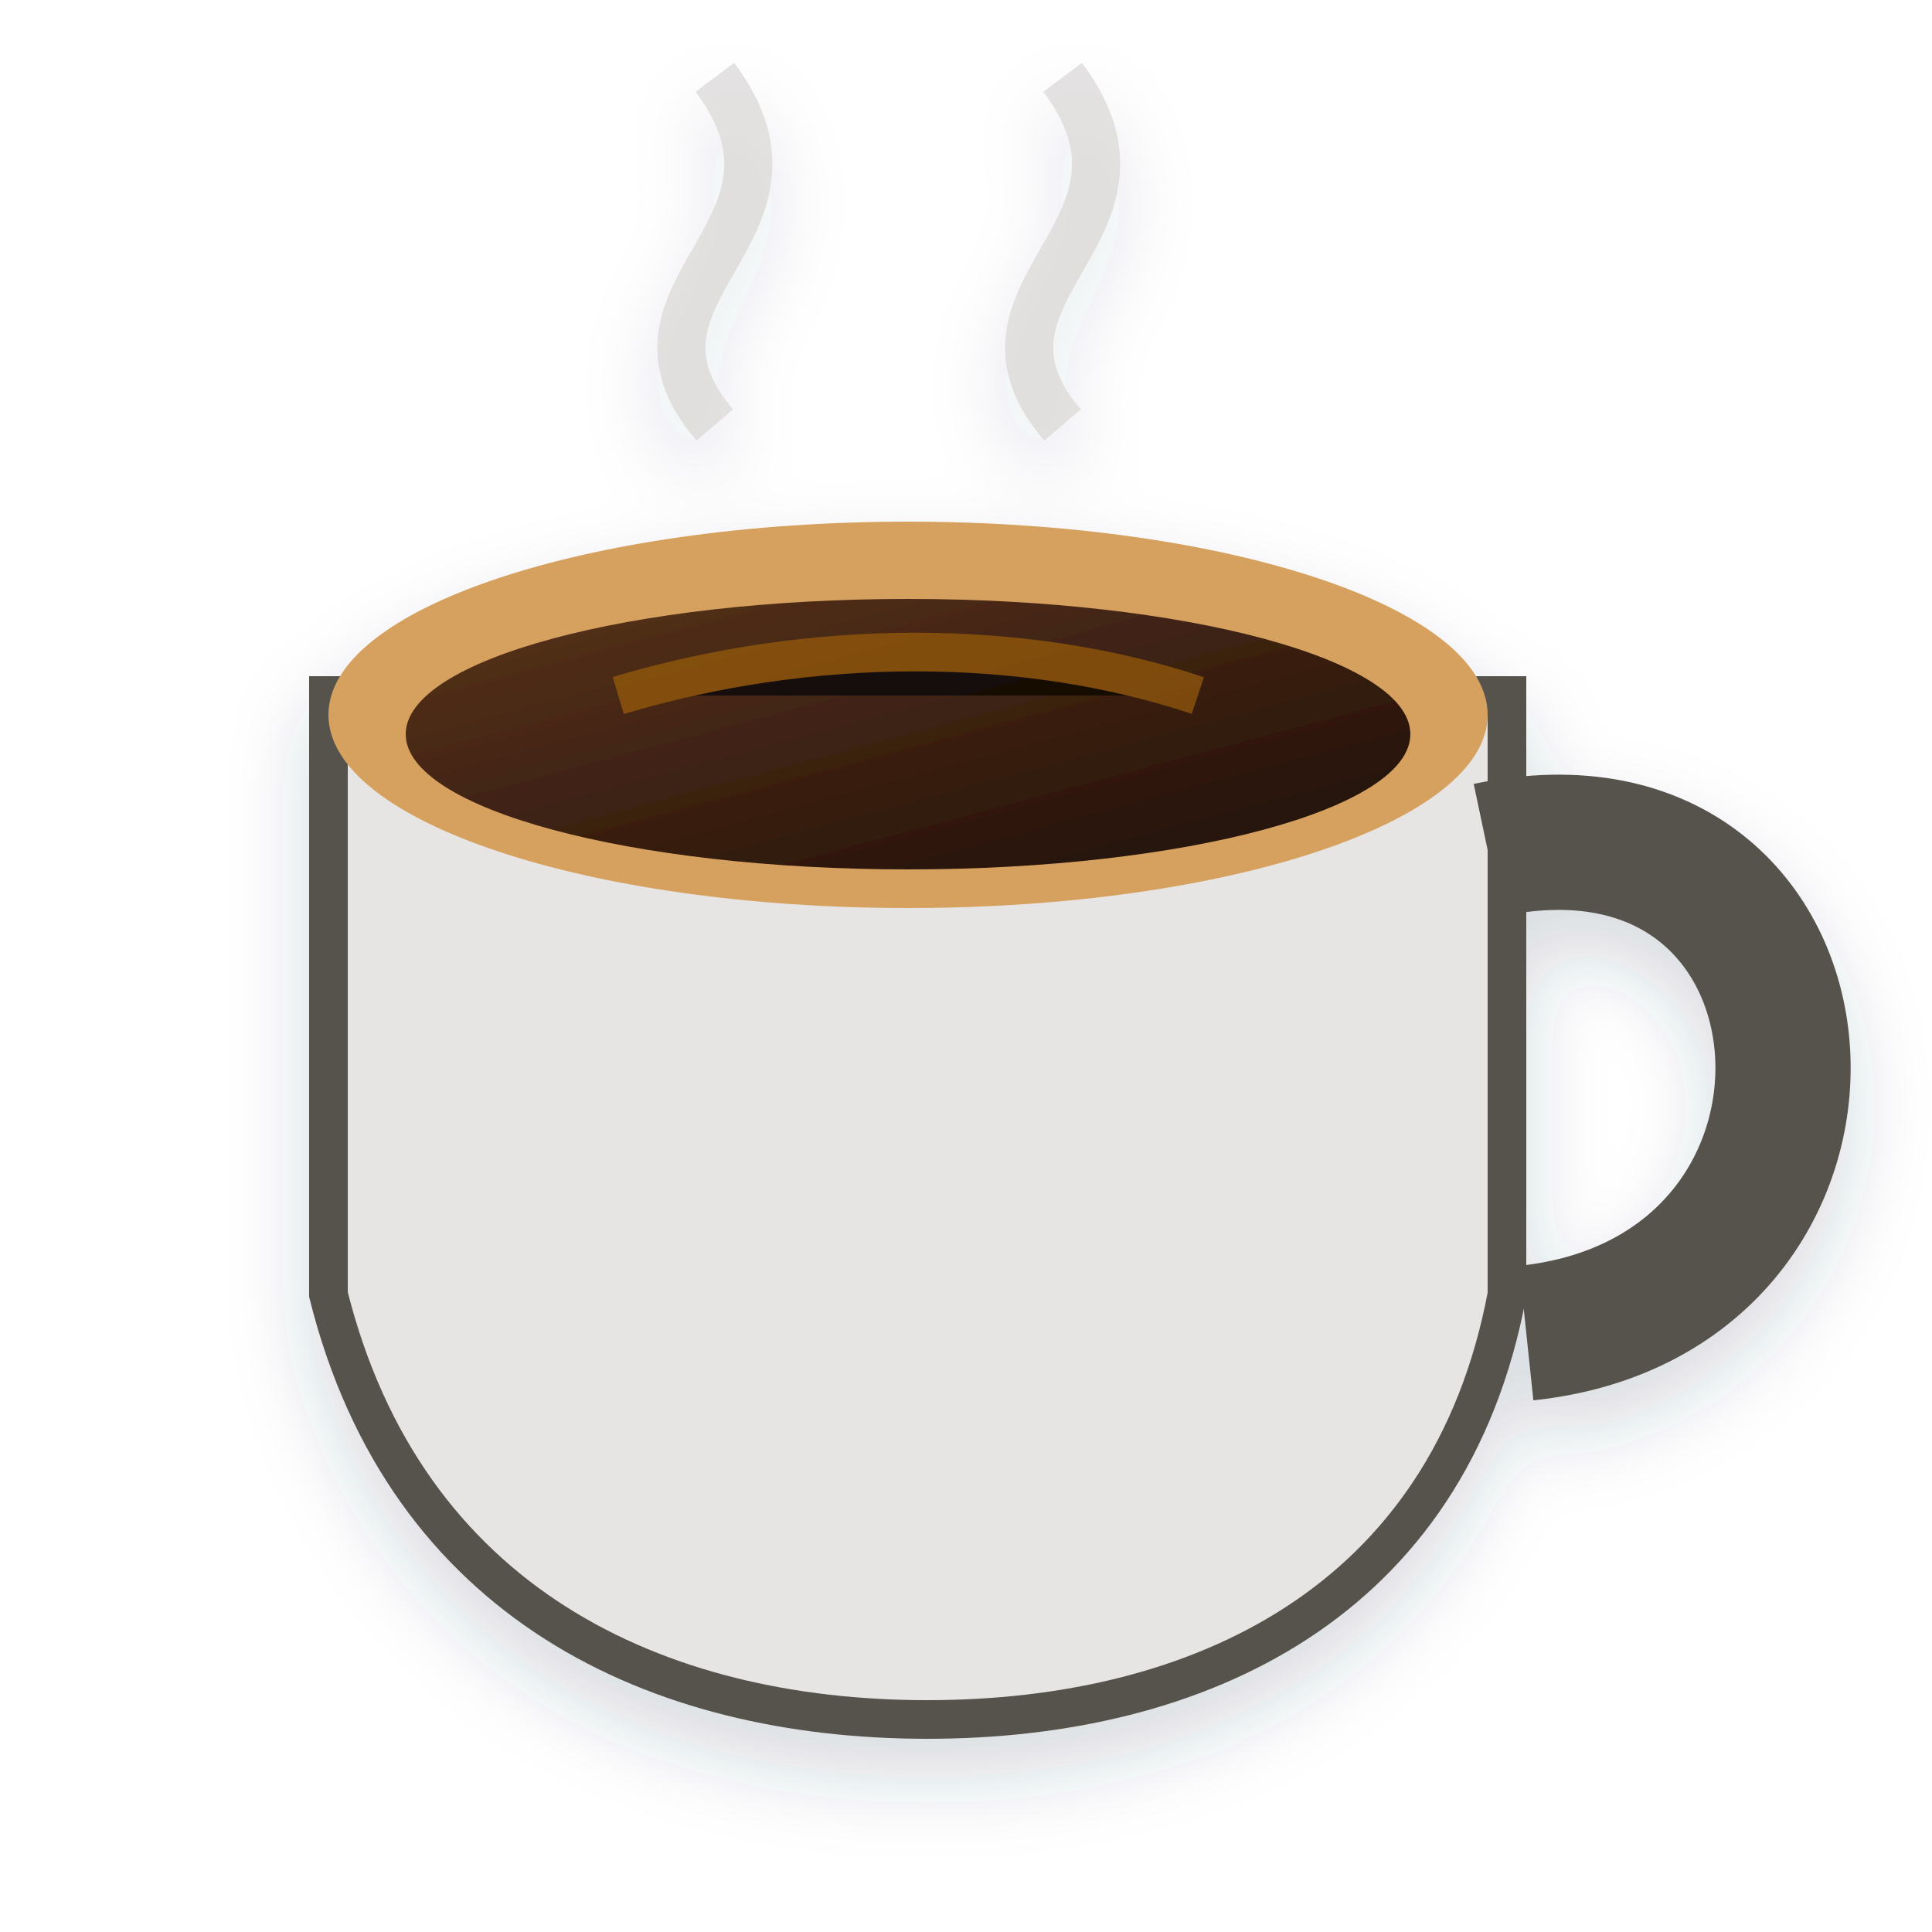
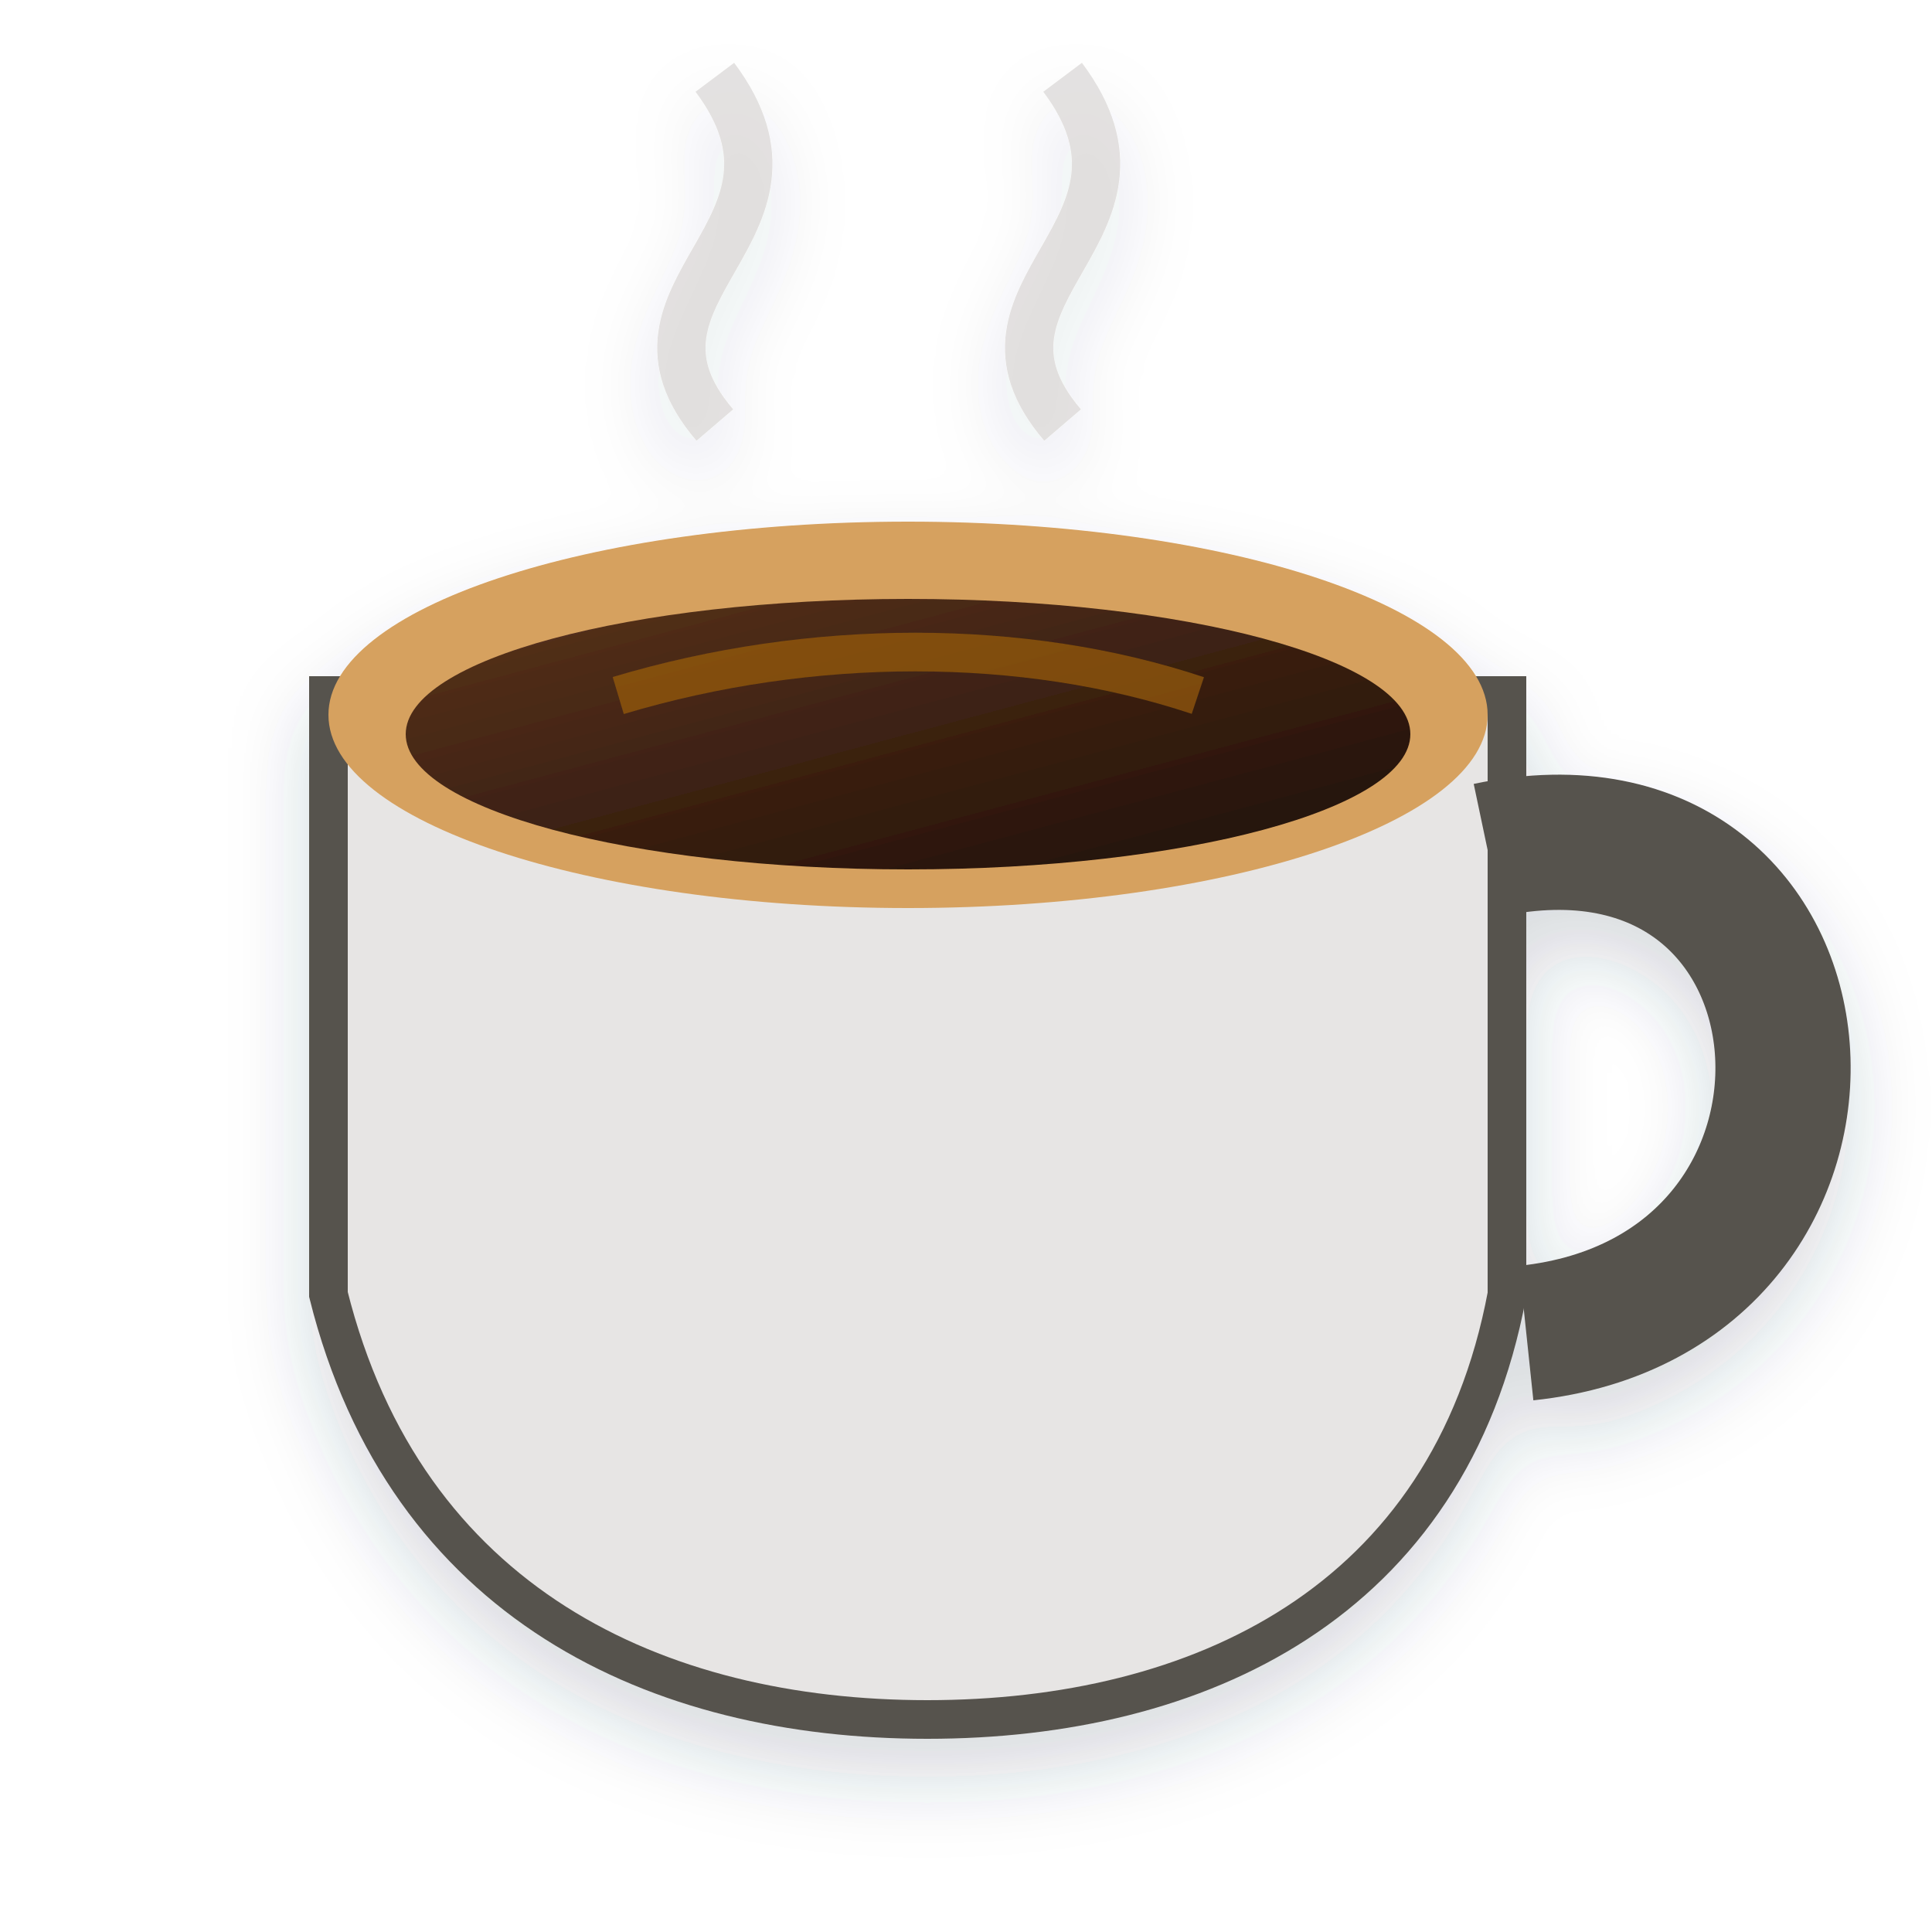
<svg xmlns="http://www.w3.org/2000/svg" viewBox="0 0 100 100">
  <defs>
    <linearGradient id="drinks-americano-main" x1="0" y1="0" x2="1" y2="1">
      <stop offset="0" stop-color="#5b341d" />
      <stop offset="1" stop-color="#1c0d06" />
    </linearGradient>
    <filter id="drinks-americano-shadow" x="-20%" y="-20%" width="140%" height="140%">
      <feDropShadow dx="0" dy="2" stdDeviation="2" flood-color="#334155" flood-opacity=".18" />
    </filter>
  </defs>
  <g filter="url(#drinks-americano-shadow)">
    <path d="M17 36h61v31c-3 16-16 22-30 22S21 83 17 67Z" fill="#e7e5e4" stroke="#57534e" stroke-width="2" />
    <path d="M77 44c19-4 21 23 2 25" fill="none" stroke="#57534e" stroke-width="7" />
    <ellipse cx="47" cy="37" rx="30" ry="10" fill="#d6a15f" />
    <ellipse cx="47" cy="38" rx="26" ry="7" fill="url(#drinks-americano-main)" />
-     <path d="M32 36c10-3 21-3 30 0" stroke="#a16207" stroke-width="2" opacity=".65" />
+     <path fill="none" d="M32 36c10-3 21-3 30 0" stroke="#a16207" stroke-width="2" opacity=".65" />
    <path d="M37 22c-6-7 6-10 0-18M55 22c-6-7 6-10 0-18" stroke="#d6d3d1" stroke-width="2.5" fill="none" opacity=".65" />
  </g>
</svg>
